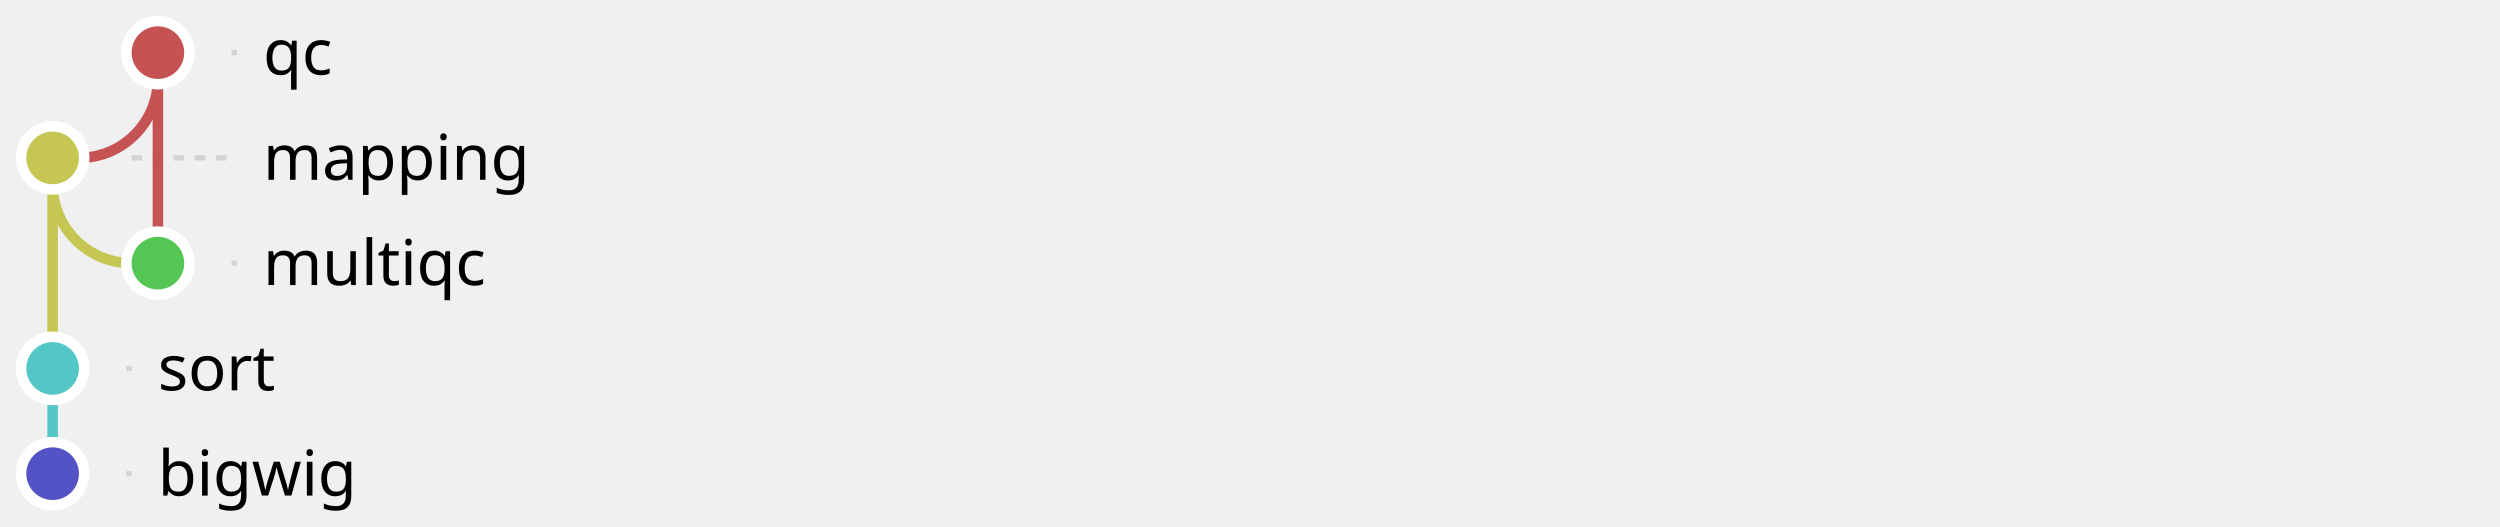
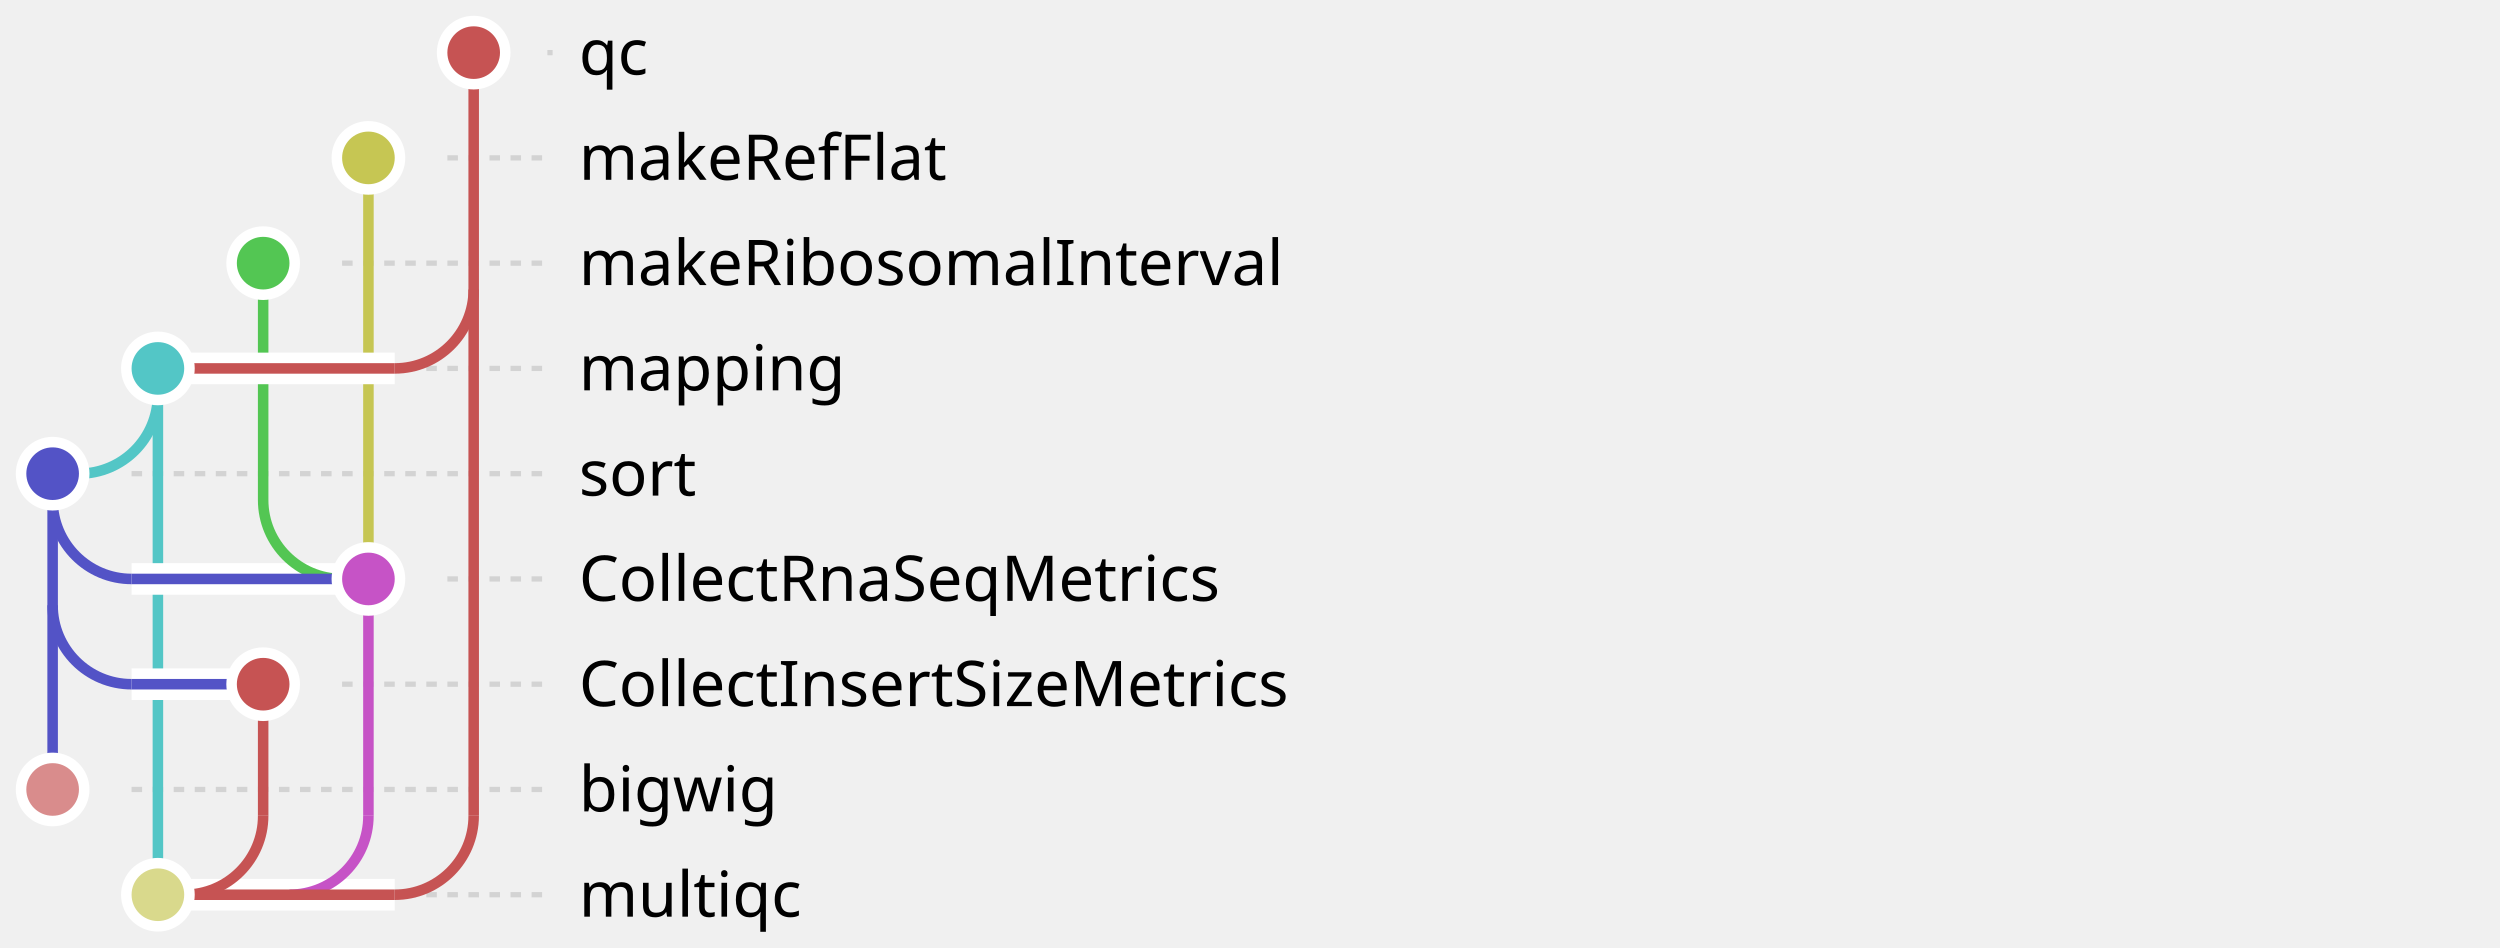
- <svg xmlns="http://www.w3.org/2000/svg" baseProfile="full" height="100%" version="1.1" viewBox="25.0,5.0,475.0,100.0" width="100%">
+ <svg xmlns="http://www.w3.org/2000/svg" baseProfile="full" height="100%" version="1.1" viewBox="25.0,5.0,475.0,180.0" width="100%">
  <defs />
  <g>
-     <line stroke="lightgrey" stroke-dasharray="2" x1="70.0" x2="69.0" y1="15.0" y2="15.0" />
-     <line stroke="lightgrey" stroke-dasharray="2" x1="50.0" x2="69.0" y1="35.0" y2="35.0" />
-     <line stroke="lightgrey" stroke-dasharray="2" x1="70.0" x2="69.0" y1="55.0" y2="55.0" />
-     <line stroke="lightgrey" stroke-dasharray="2" x1="50.0" x2="49.0" y1="75.0" y2="75.0" />
-     <line stroke="lightgrey" stroke-dasharray="2" x1="50.0" x2="49.0" y1="95.0" y2="95.0" />
+     <line stroke="lightgrey" stroke-dasharray="2" x1="130.0" x2="129.0" y1="15.0" y2="15.0" />
+     <line stroke="lightgrey" stroke-dasharray="2" x1="110.0" x2="129.0" y1="35.0" y2="35.0" />
+     <line stroke="lightgrey" stroke-dasharray="2" x1="90.0" x2="129.0" y1="55.0" y2="55.0" />
+     <line stroke="lightgrey" stroke-dasharray="2" x1="70.0" x2="129.0" y1="75.0" y2="75.0" />
+     <line stroke="lightgrey" stroke-dasharray="2" x1="50.0" x2="129.0" y1="95.0" y2="95.0" />
+     <line stroke="lightgrey" stroke-dasharray="2" x1="110.0" x2="129.0" y1="115.0" y2="115.0" />
+     <line stroke="lightgrey" stroke-dasharray="2" x1="90.0" x2="129.0" y1="135.0" y2="135.0" />
+     <line stroke="lightgrey" stroke-dasharray="2" x1="50.0" x2="129.0" y1="155.0" y2="155.0" />
+     <line stroke="lightgrey" stroke-dasharray="2" x1="70.0" x2="129.0" y1="175.0" y2="175.0" />
  </g>
  <g>
-     <line stroke="#c65353" stroke-width="2.0" x1="55.0" x2="55.0" y1="15.0" y2="55.0" />
-     <line stroke="#c6c653" stroke-width="2.0" x1="35.0" x2="35.0" y1="35.0" y2="75.0" />
-     <line stroke="#53c6c6" stroke-width="2.0" x1="35.0" x2="35.0" y1="75.0" y2="95.0" />
+     <line stroke="#53c653" stroke-width="2.0" x1="75.0" x2="75.0" y1="55.0" y2="100.0" />
+     <line stroke="#c6c653" stroke-width="2.0" x1="95.0" x2="95.0" y1="35.0" y2="115.0" />
+     <line stroke="#5353c6" stroke-width="2.0" x1="35.0" x2="35.0" y1="95.0" y2="155.0" />
+     <line stroke="#53c6c6" stroke-width="2.0" x1="55.0" x2="55.0" y1="75.0" y2="175.0" />
+     <line stroke="#c65353" stroke-width="2.0" x1="75.0" x2="75.0" y1="135.0" y2="160.0" />
+     <line stroke="#c653c6" stroke-width="2.0" x1="95.0" x2="95.0" y1="115.0" y2="160.0" />
+     <line stroke="#c65353" stroke-width="2.0" x1="115.0" x2="115.0" y1="15.0" y2="160.0" />
  </g>
  <g>
-     <line stroke="white" stroke-width="6.0" x1="35.0" x2="40.0" y1="35.0" y2="35.0" />
-     <line stroke="white" stroke-width="6.0" x1="50.0" x2="55.0" y1="55.0" y2="55.0" />
+     <line stroke="white" stroke-width="6.0" x1="55.0" x2="100.0" y1="75.0" y2="75.0" />
+     <line stroke="white" stroke-width="6.0" x1="35.0" x2="40.0" y1="95.0" y2="95.0" />
+     <line stroke="white" stroke-width="6.0" x1="50.0" x2="95.0" y1="115.0" y2="115.0" />
+     <line stroke="white" stroke-width="6.0" x1="50.0" x2="75.0" y1="135.0" y2="135.0" />
+     <line stroke="white" stroke-width="6.0" x1="55.0" x2="100.0" y1="175.0" y2="175.0" />
  </g>
  <g>
-     <path d="M 55.0,20.0 a15.0,15.0 0 0,1 -15.0,15.0" fill="none" stroke="#c65353" stroke-width="2.0" />
-     <line stroke="#c65353" stroke-width="2.0" x1="35.0" x2="40.0" y1="35.0" y2="35.0" />
-     <path d="M 35.0,40.0 a15.0,15.0 0 0,0 15.0,15.0" fill="none" stroke="#c6c653" stroke-width="2.0" />
-     <line stroke="#c6c653" stroke-width="2.0" x1="50.0" x2="55.0" y1="55.0" y2="55.0" />
+     <path d="M 115.0,60.0 a15.0,15.0 0 0,1 -15.0,15.0" fill="none" stroke="#c65353" stroke-width="2.0" />
+     <line stroke="#c65353" stroke-width="2.0" x1="55.0" x2="100.0" y1="75.0" y2="75.0" />
+     <path d="M 55.0,80.0 a15.0,15.0 0 0,1 -15.0,15.0" fill="none" stroke="#53c6c6" stroke-width="2.0" />
+     <line stroke="#53c6c6" stroke-width="2.0" x1="35.0" x2="40.0" y1="95.0" y2="95.0" />
+     <path d="M 35.0,100.0 a15.0,15.0 0 0,0 15.0,15.0" fill="none" stroke="#5353c6" stroke-width="2.0" />
+     <path d="M 75.0,100.0 a15.0,15.0 0 0,0 15.0,15.0" fill="none" stroke="#53c653" stroke-width="2.0" />
+     <line stroke="#5353c6" stroke-width="2.0" x1="50.0" x2="95.0" y1="115.0" y2="115.0" />
+     <path d="M 35.0,120.0 a15.0,15.0 0 0,0 15.0,15.0" fill="none" stroke="#5353c6" stroke-width="2.0" />
+     <line stroke="#5353c6" stroke-width="2.0" x1="50.0" x2="75.0" y1="135.0" y2="135.0" />
+     <path d="M 75.0,160.0 a15.0,15.0 0 0,1 -15.0,15.0" fill="none" stroke="#c65353" stroke-width="2.0" />
+     <path d="M 95.0,160.0 a15.0,15.0 0 0,1 -15.0,15.0" fill="none" stroke="#c653c6" stroke-width="2.0" />
+     <path d="M 115.0,160.0 a15.0,15.0 0 0,1 -15.0,15.0" fill="none" stroke="#c65353" stroke-width="2.0" />
+     <line stroke="#c65353" stroke-width="2.0" x1="55.0" x2="100.0" y1="175.0" y2="175.0" />
  </g>
  <g>
-     <circle cx="55.0" cy="15.0" fill="#c65353" id="Nqc" r="6.0" stroke="white" stroke-width="2.0" />
-     <text dominant-baseline="middle" font-family="sans-serif" font-size="inherit" x="75.0" y="15.0">qc</text>
-     <circle cx="35.0" cy="35.0" fill="#c6c653" id="Nmapping" r="6.0" stroke="white" stroke-width="2.0" />
-     <text dominant-baseline="middle" font-family="sans-serif" font-size="inherit" x="75.0" y="35.0">mapping</text>
-     <circle cx="55.0" cy="55.0" fill="#53c653" id="Nmultiqc" r="6.0" stroke="white" stroke-width="2.0" />
-     <text dominant-baseline="middle" font-family="sans-serif" font-size="inherit" x="75.0" y="55.0">multiqc</text>
-     <circle cx="35.0" cy="75.0" fill="#53c6c6" id="Nsort" r="6.0" stroke="white" stroke-width="2.0" />
-     <text dominant-baseline="middle" font-family="sans-serif" font-size="inherit" x="55.0" y="75.0">sort</text>
-     <circle cx="35.0" cy="95.0" fill="#5353c6" id="Nbigwig" r="6.0" stroke="white" stroke-width="2.0" />
-     <text dominant-baseline="middle" font-family="sans-serif" font-size="inherit" x="55.0" y="95.0">bigwig</text>
+     <circle cx="115.0" cy="15.0" fill="#c65353" id="Nqc" r="6.0" stroke="white" stroke-width="2.0" />
+     <text dominant-baseline="middle" font-family="sans-serif" font-size="inherit" x="135.0" y="15.0">qc</text>
+     <circle cx="95.0" cy="35.0" fill="#c6c653" id="NmakeRefFlat" r="6.0" stroke="white" stroke-width="2.0" />
+     <text dominant-baseline="middle" font-family="sans-serif" font-size="inherit" x="135.0" y="35.0">makeRefFlat</text>
+     <circle cx="75.0" cy="55.0" fill="#53c653" id="NmakeRibosomalInterval" r="6.0" stroke="white" stroke-width="2.0" />
+     <text dominant-baseline="middle" font-family="sans-serif" font-size="inherit" x="135.0" y="55.0">makeRibosomalInterval</text>
+     <circle cx="55.0" cy="75.0" fill="#53c6c6" id="Nmapping" r="6.0" stroke="white" stroke-width="2.0" />
+     <text dominant-baseline="middle" font-family="sans-serif" font-size="inherit" x="135.0" y="75.0">mapping</text>
+     <circle cx="35.0" cy="95.0" fill="#5353c6" id="Nsort" r="6.0" stroke="white" stroke-width="2.0" />
+     <text dominant-baseline="middle" font-family="sans-serif" font-size="inherit" x="135.0" y="95.0">sort</text>
+     <circle cx="95.0" cy="115.0" fill="#c653c6" id="NCollectRnaSeqMetrics" r="6.0" stroke="white" stroke-width="2.0" />
+     <text dominant-baseline="middle" font-family="sans-serif" font-size="inherit" x="135.0" y="115.0">CollectRnaSeqMetrics</text>
+     <circle cx="75.0" cy="135.0" fill="#c65353" id="NCollectInsertSizeMetrics" r="6.0" stroke="white" stroke-width="2.0" />
+     <text dominant-baseline="middle" font-family="sans-serif" font-size="inherit" x="135.0" y="135.0">CollectInsertSizeMetrics</text>
+     <circle cx="35.0" cy="155.0" fill="#d98c8c" id="Nbigwig" r="6.0" stroke="white" stroke-width="2.0" />
+     <text dominant-baseline="middle" font-family="sans-serif" font-size="inherit" x="135.0" y="155.0">bigwig</text>
+     <circle cx="55.0" cy="175.0" fill="#d9d98c" id="Nmultiqc" r="6.0" stroke="white" stroke-width="2.0" />
+     <text dominant-baseline="middle" font-family="sans-serif" font-size="inherit" x="135.0" y="175.0">multiqc</text>
  </g>
</svg>
